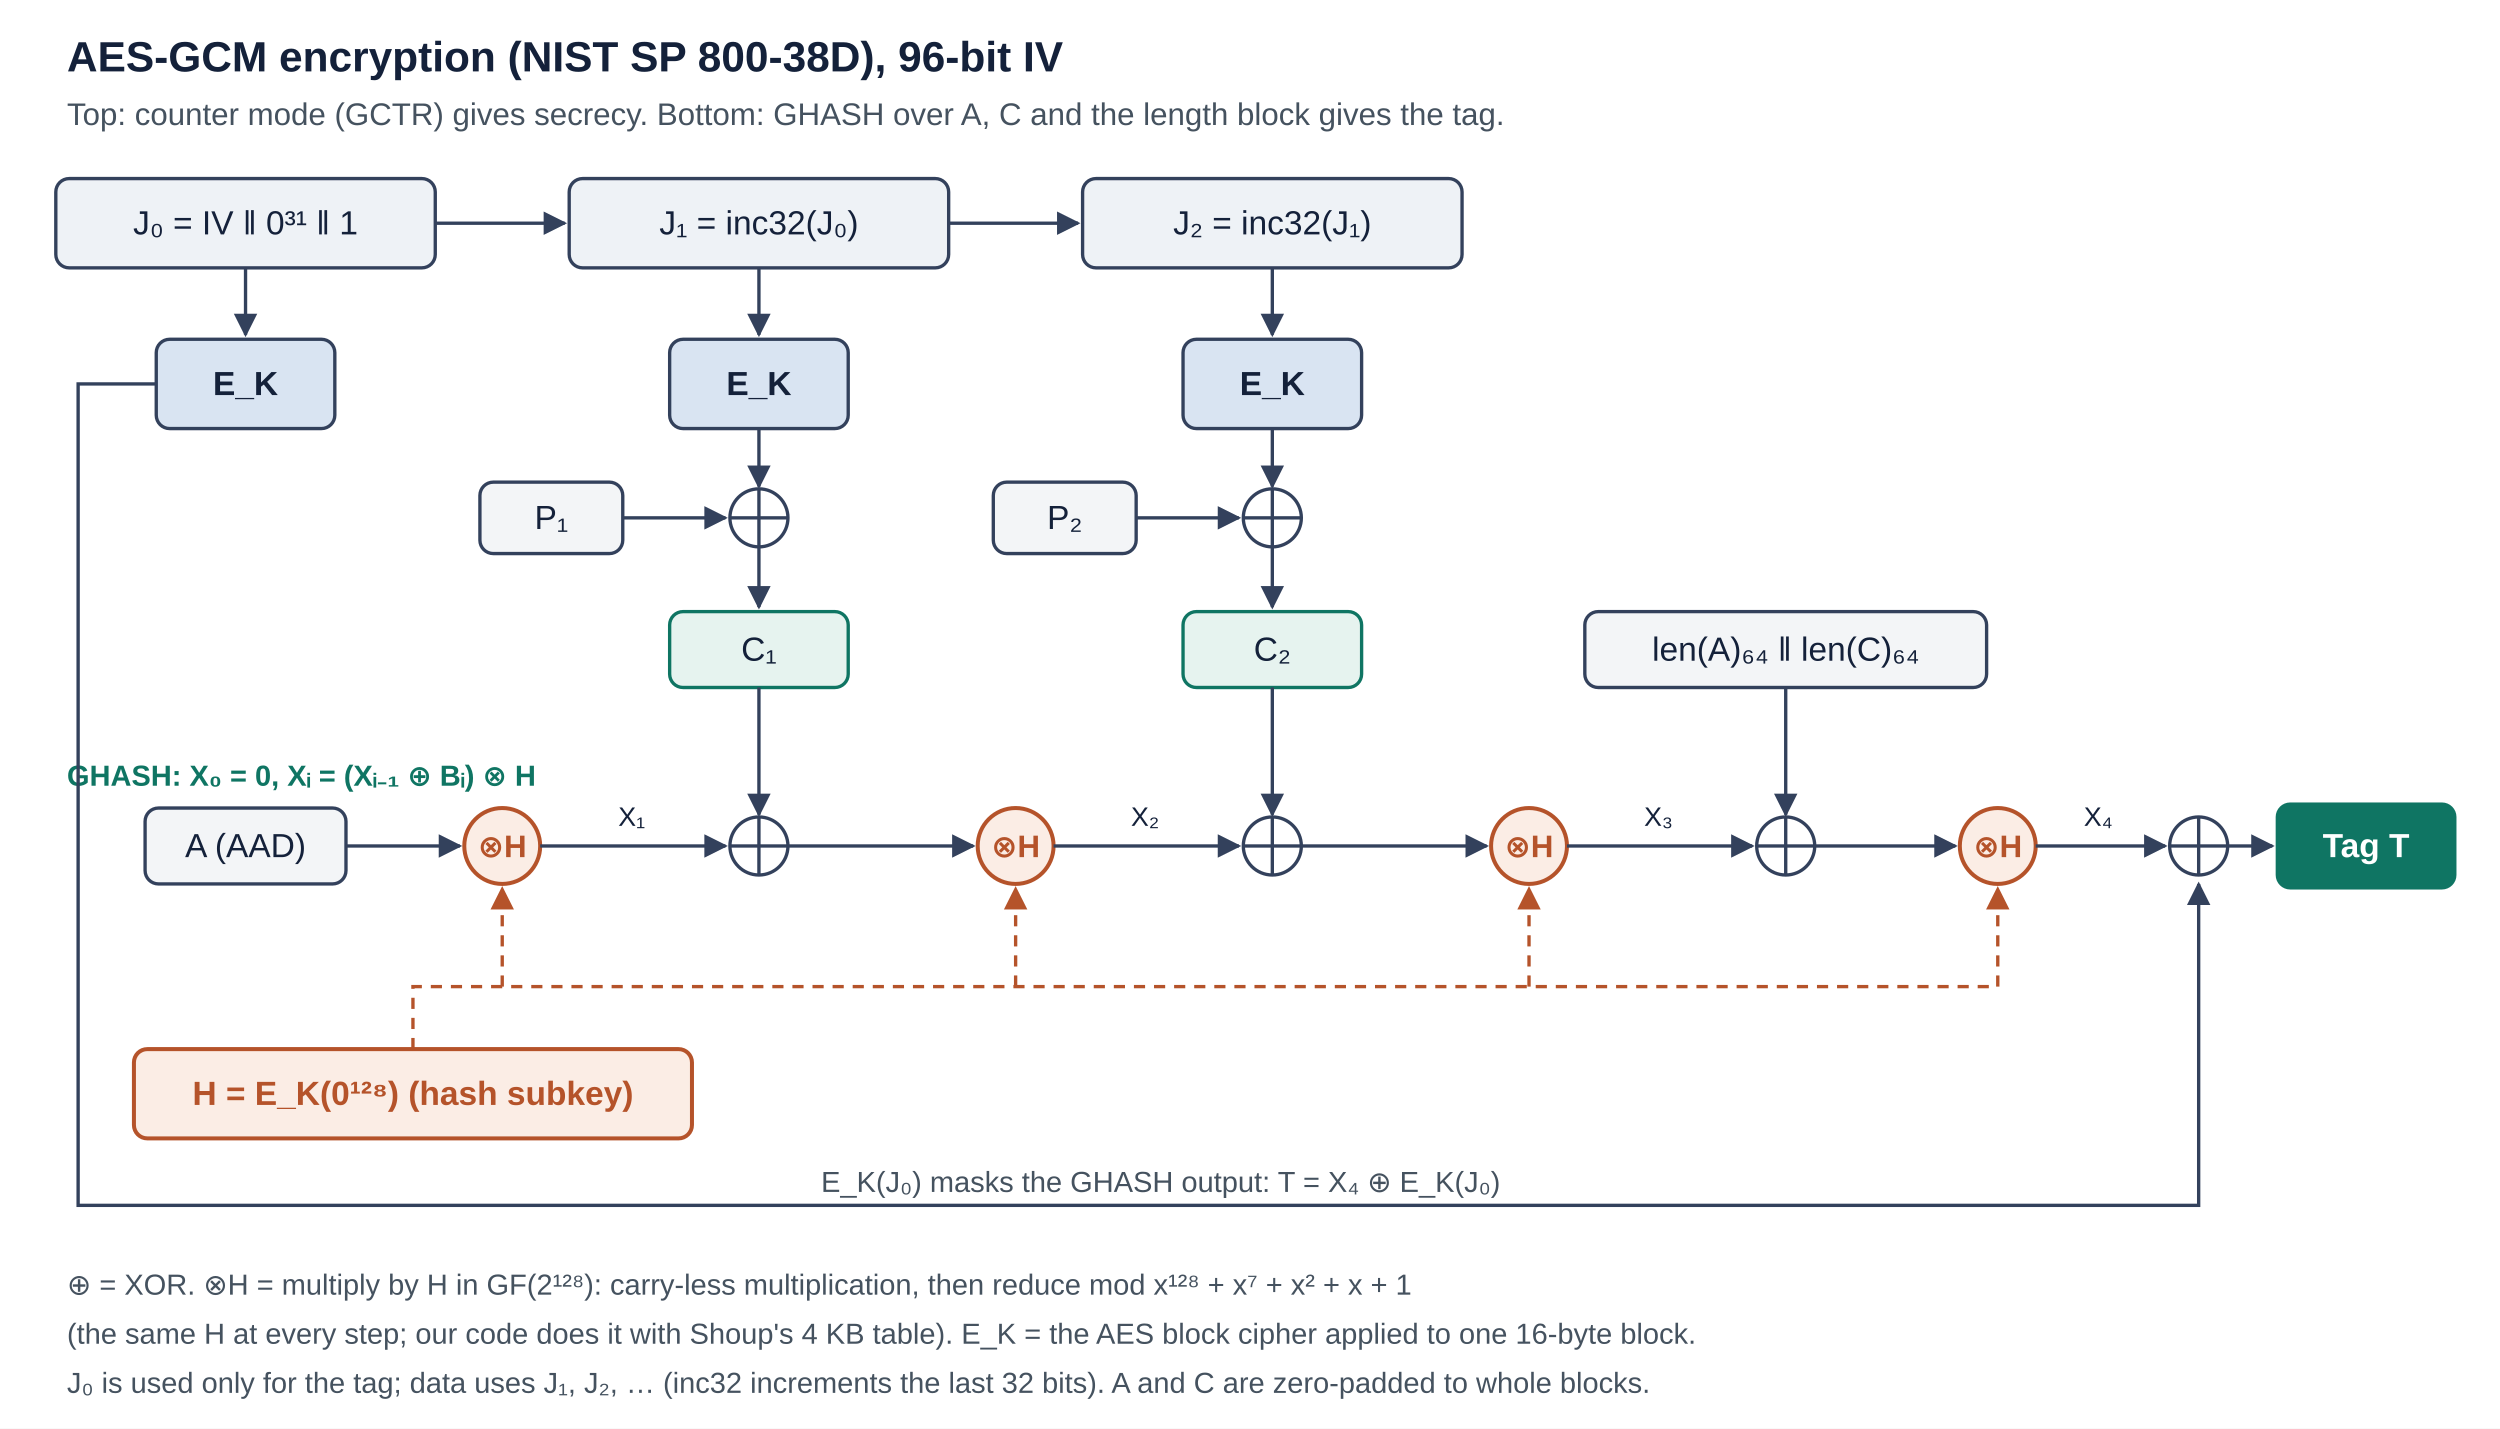
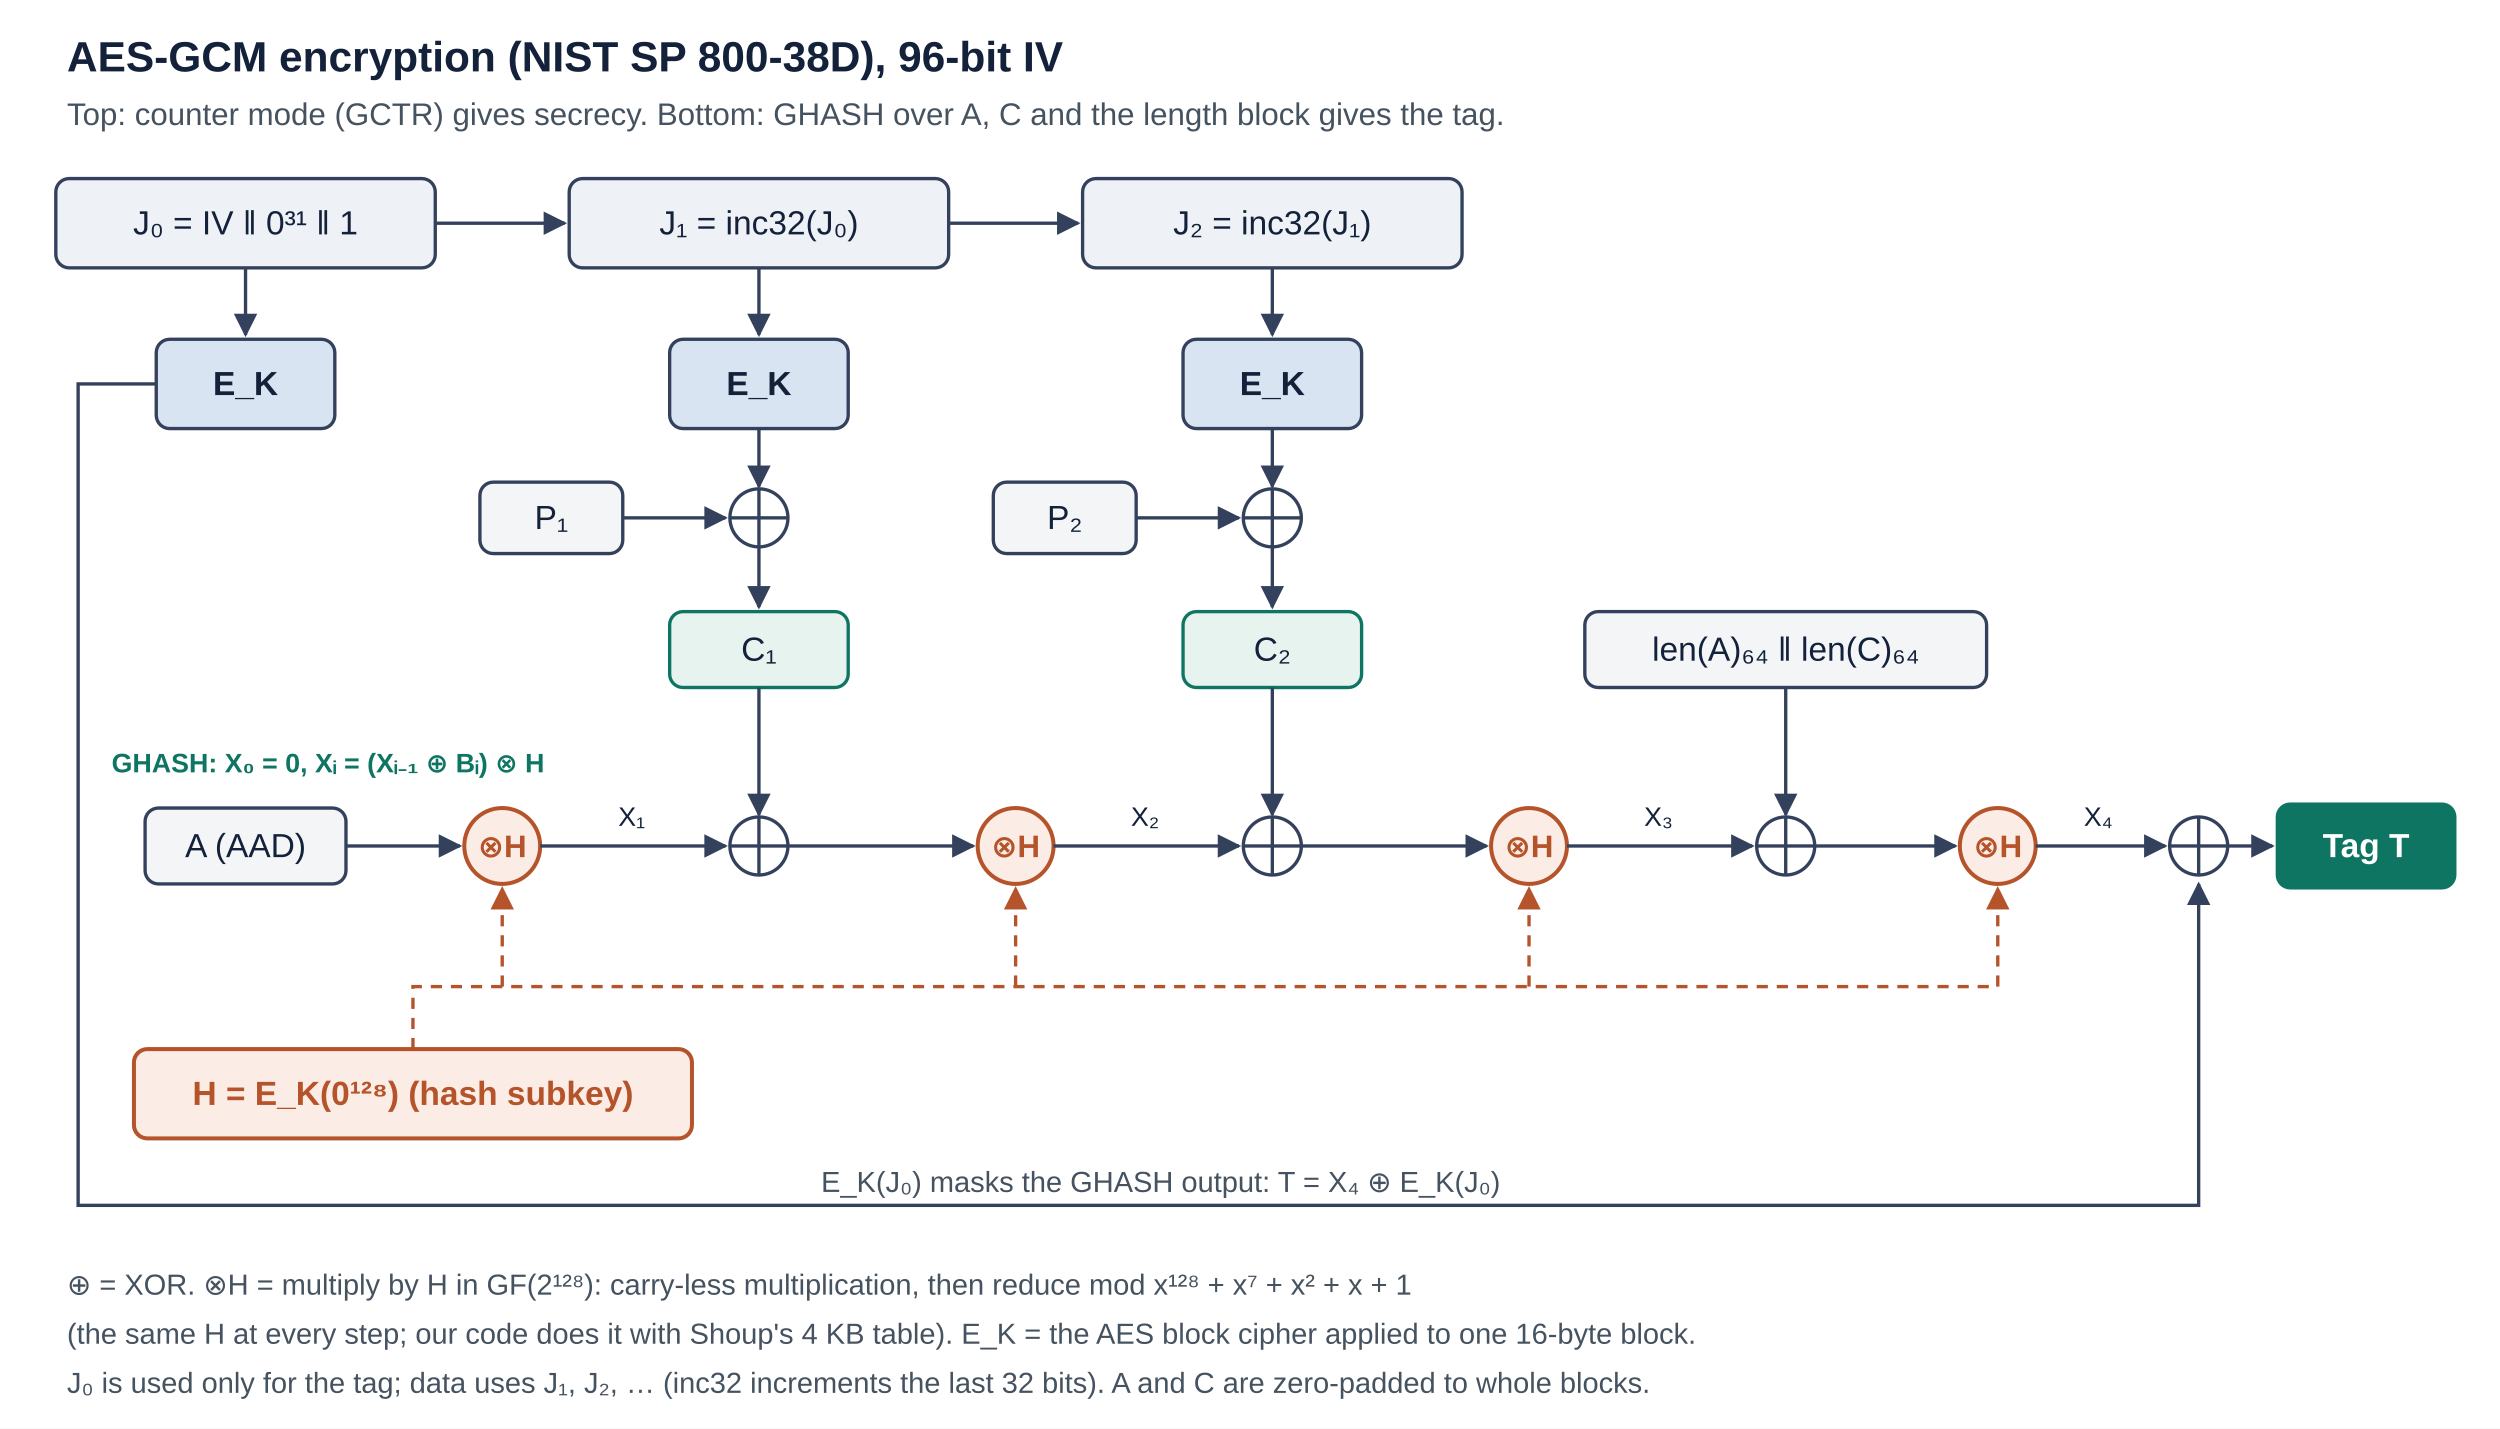
<svg xmlns="http://www.w3.org/2000/svg" viewBox="0 0 1120 640" width="1120" height="640" font-family="Segoe UI, Arial, sans-serif" font-size="15">
  <defs>
    <marker id="arrow" viewBox="0 0 10 10" refX="9" refY="5" markerWidth="7" markerHeight="7" orient="auto-start-reverse">
      <path d="M0 0L10 5L0 10z" fill="#33415c" />
    </marker>
    <marker id="arrowH" viewBox="0 0 10 10" refX="9" refY="5" markerWidth="7" markerHeight="7" orient="auto-start-reverse">
      <path d="M0 0L10 5L0 10z" fill="#b5532a" />
    </marker>
  </defs>
  <rect width="1120" height="640" fill="#ffffff" />
  <text x="30" y="32" font-size="19" font-weight="700" fill="#14213a">AES-GCM encryption (NIST SP 800-38D), 96-bit IV</text>
  <text x="30" y="56" font-size="14" fill="#45525f">Top: counter mode (GCTR) gives secrecy.  Bottom: GHASH over A, C and the length block gives the tag.</text>
  <g transform="translate(0,40)">
    <g fill="#eef2f6" stroke="#33415c" stroke-width="1.5">
      <rect x="25" y="40" width="170" height="40" rx="6" />
      <rect x="255" y="40" width="170" height="40" rx="6" />
      <rect x="485" y="40" width="170" height="40" rx="6" />
    </g>
    <g text-anchor="middle" fill="#14213a">
      <text x="110" y="65">J₀ = IV ‖ 0³¹ ‖ 1</text>
      <text x="340" y="65">J₁ = inc32(J₀)</text>
      <text x="570" y="65">J₂ = inc32(J₁)</text>
    </g>
    <g stroke="#33415c" stroke-width="1.5" fill="none" marker-end="url(#arrow)">
      <path d="M195 60H253" />
      <path d="M425 60H483" />
    </g>
    <g fill="#d9e4f2" stroke="#33415c" stroke-width="1.5">
      <rect x="70" y="112" width="80" height="40" rx="6" />
      <rect x="300" y="112" width="80" height="40" rx="6" />
      <rect x="530" y="112" width="80" height="40" rx="6" />
    </g>
    <g text-anchor="middle" font-weight="600" fill="#14213a">
      <text x="110" y="137">E_K</text>
      <text x="340" y="137">E_K</text>
      <text x="570" y="137">E_K</text>
    </g>
    <g stroke="#33415c" stroke-width="1.5" fill="none" marker-end="url(#arrow)">
      <path d="M110 80V110" />
      <path d="M340 80V110" />
      <path d="M570 80V110" />
      <path d="M340 152V178" />
      <path d="M570 152V178" />
    </g>
    <g fill="#ffffff" stroke="#33415c" stroke-width="1.5">
      <circle cx="340" cy="192" r="13" />
      <circle cx="570" cy="192" r="13" />
      <rect x="215" y="176" width="64" height="32" rx="6" fill="#f3f5f7" />
      <rect x="445" y="176" width="64" height="32" rx="6" fill="#f3f5f7" />
    </g>
    <g stroke="#33415c" stroke-width="1.5">
      <path d="M327 192H353M340 179V205" />
      <path d="M557 192H583M570 179V205" />
    </g>
    <g text-anchor="middle" fill="#14213a">
      <text x="247" y="197">P₁</text>
      <text x="477" y="197">P₂</text>
    </g>
    <g stroke="#33415c" stroke-width="1.5" fill="none" marker-end="url(#arrow)">
      <path d="M279 192H325" />
      <path d="M509 192H555" />
      <path d="M340 205V232" />
      <path d="M570 205V232" />
    </g>
    <g fill="#e6f3ef" stroke="#0f7563" stroke-width="1.5">
      <rect x="300" y="234" width="80" height="34" rx="6" />
      <rect x="530" y="234" width="80" height="34" rx="6" />
    </g>
    <rect x="710" y="234" width="180" height="34" rx="6" fill="#f3f5f7" stroke="#33415c" stroke-width="1.5" />
    <g text-anchor="middle" fill="#14213a">
      <text x="340" y="256">C₁</text>
      <text x="570" y="256">C₂</text>
      <text x="800" y="256">len(A)₆₄ ‖ len(C)₆₄</text>
    </g>
    <g stroke="#33415c" stroke-width="1.5" fill="none" marker-end="url(#arrow)">
      <path d="M340 268V325" />
      <path d="M570 268V325" />
      <path d="M800 268V325" />
    </g>
-     <text x="30" y="312" font-size="13" font-weight="700" fill="#0f7563">GHASH: X₀ = 0,  Xᵢ = (Xᵢ₋₁ ⊕ Bᵢ) ⊗ H</text>
+     <text x="50" y="306" font-size="12" font-weight="700" fill="#0f7563">GHASH: X₀ = 0, Xᵢ = (Xᵢ₋₁ ⊕ Bᵢ) ⊗ H</text>
    <rect x="65" y="322" width="90" height="34" rx="6" fill="#f3f5f7" stroke="#33415c" stroke-width="1.5" />
    <text x="110" y="344" text-anchor="middle" fill="#14213a">A (AAD)</text>
    <g fill="#ffffff" stroke="#33415c" stroke-width="1.5">
      <circle cx="340" cy="339" r="13" />
      <circle cx="570" cy="339" r="13" />
      <circle cx="800" cy="339" r="13" />
      <circle cx="985" cy="339" r="13" />
    </g>
    <g stroke="#33415c" stroke-width="1.5">
      <path d="M327 339H353M340 326V352" />
      <path d="M557 339H583M570 326V352" />
      <path d="M787 339H813M800 326V352" />
      <path d="M972 339H998M985 326V352" />
    </g>
    <g fill="#fbede5" stroke="#b5532a" stroke-width="1.8">
      <circle cx="225" cy="339" r="17" />
      <circle cx="455" cy="339" r="17" />
      <circle cx="685" cy="339" r="17" />
      <circle cx="895" cy="339" r="17" />
    </g>
    <g text-anchor="middle" font-weight="700" fill="#b5532a" font-size="14">
      <text x="225" y="344">⊗H</text>
      <text x="455" y="344">⊗H</text>
      <text x="685" y="344">⊗H</text>
      <text x="895" y="344">⊗H</text>
    </g>
    <g stroke="#33415c" stroke-width="1.5" fill="none" marker-end="url(#arrow)">
      <path d="M155 339H206" />
      <path d="M242 339H325" />
      <path d="M353 339H436" />
      <path d="M472 339H555" />
      <path d="M583 339H666" />
      <path d="M702 339H785" />
      <path d="M813 339H876" />
      <path d="M912 339H970" />
      <path d="M998 339H1018" />
    </g>
    <g fill="#14213a" font-size="12" text-anchor="middle">
      <text x="283" y="330">X₁</text>
      <text x="513" y="330">X₂</text>
      <text x="743" y="330">X₃</text>
      <text x="940" y="330">X₄</text>
    </g>
    <rect x="1020" y="320" width="80" height="38" rx="6" fill="#0f7563" stroke="#0f7563" />
    <text x="1060" y="344" text-anchor="middle" font-weight="700" fill="#ffffff">Tag T</text>
    <rect x="60" y="430" width="250" height="40" rx="6" fill="#fbede5" stroke="#b5532a" stroke-width="1.8" />
    <text x="185" y="455" text-anchor="middle" font-weight="700" fill="#b5532a">H = E_K(0¹²⁸)  (hash subkey)</text>
    <g stroke="#b5532a" stroke-width="1.5" fill="none" stroke-dasharray="5 4">
      <path d="M185 430V402H895" />
    </g>
    <g stroke="#b5532a" stroke-width="1.5" fill="none" stroke-dasharray="5 4" marker-end="url(#arrowH)">
      <path d="M225 402V358" />
      <path d="M455 402V358" />
      <path d="M685 402V358" />
      <path d="M895 402V358" />
    </g>
    <g stroke="#33415c" stroke-width="1.5" fill="none">
      <path d="M70 132H35V500H985V356" marker-end="url(#arrow)" />
    </g>
    <text x="520" y="494" text-anchor="middle" font-size="13" fill="#45525f">E_K(J₀) masks the GHASH output: T = X₄ ⊕ E_K(J₀)</text>
    <g font-size="13" fill="#45525f">
      <text x="30" y="540">⊕ = XOR.   ⊗H = multiply by H in GF(2¹²⁸): carry-less multiplication, then reduce mod x¹²⁸ + x⁷ + x² + x + 1</text>
      <text x="30" y="562">(the same H at every step; our code does it with Shoup's 4 KB table). E_K = the AES block cipher applied to one 16-byte block.</text>
      <text x="30" y="584">J₀ is used only for the tag; data uses J₁, J₂, … (inc32 increments the last 32 bits). A and C are zero-padded to whole blocks.</text>
    </g>
  </g>
</svg>
